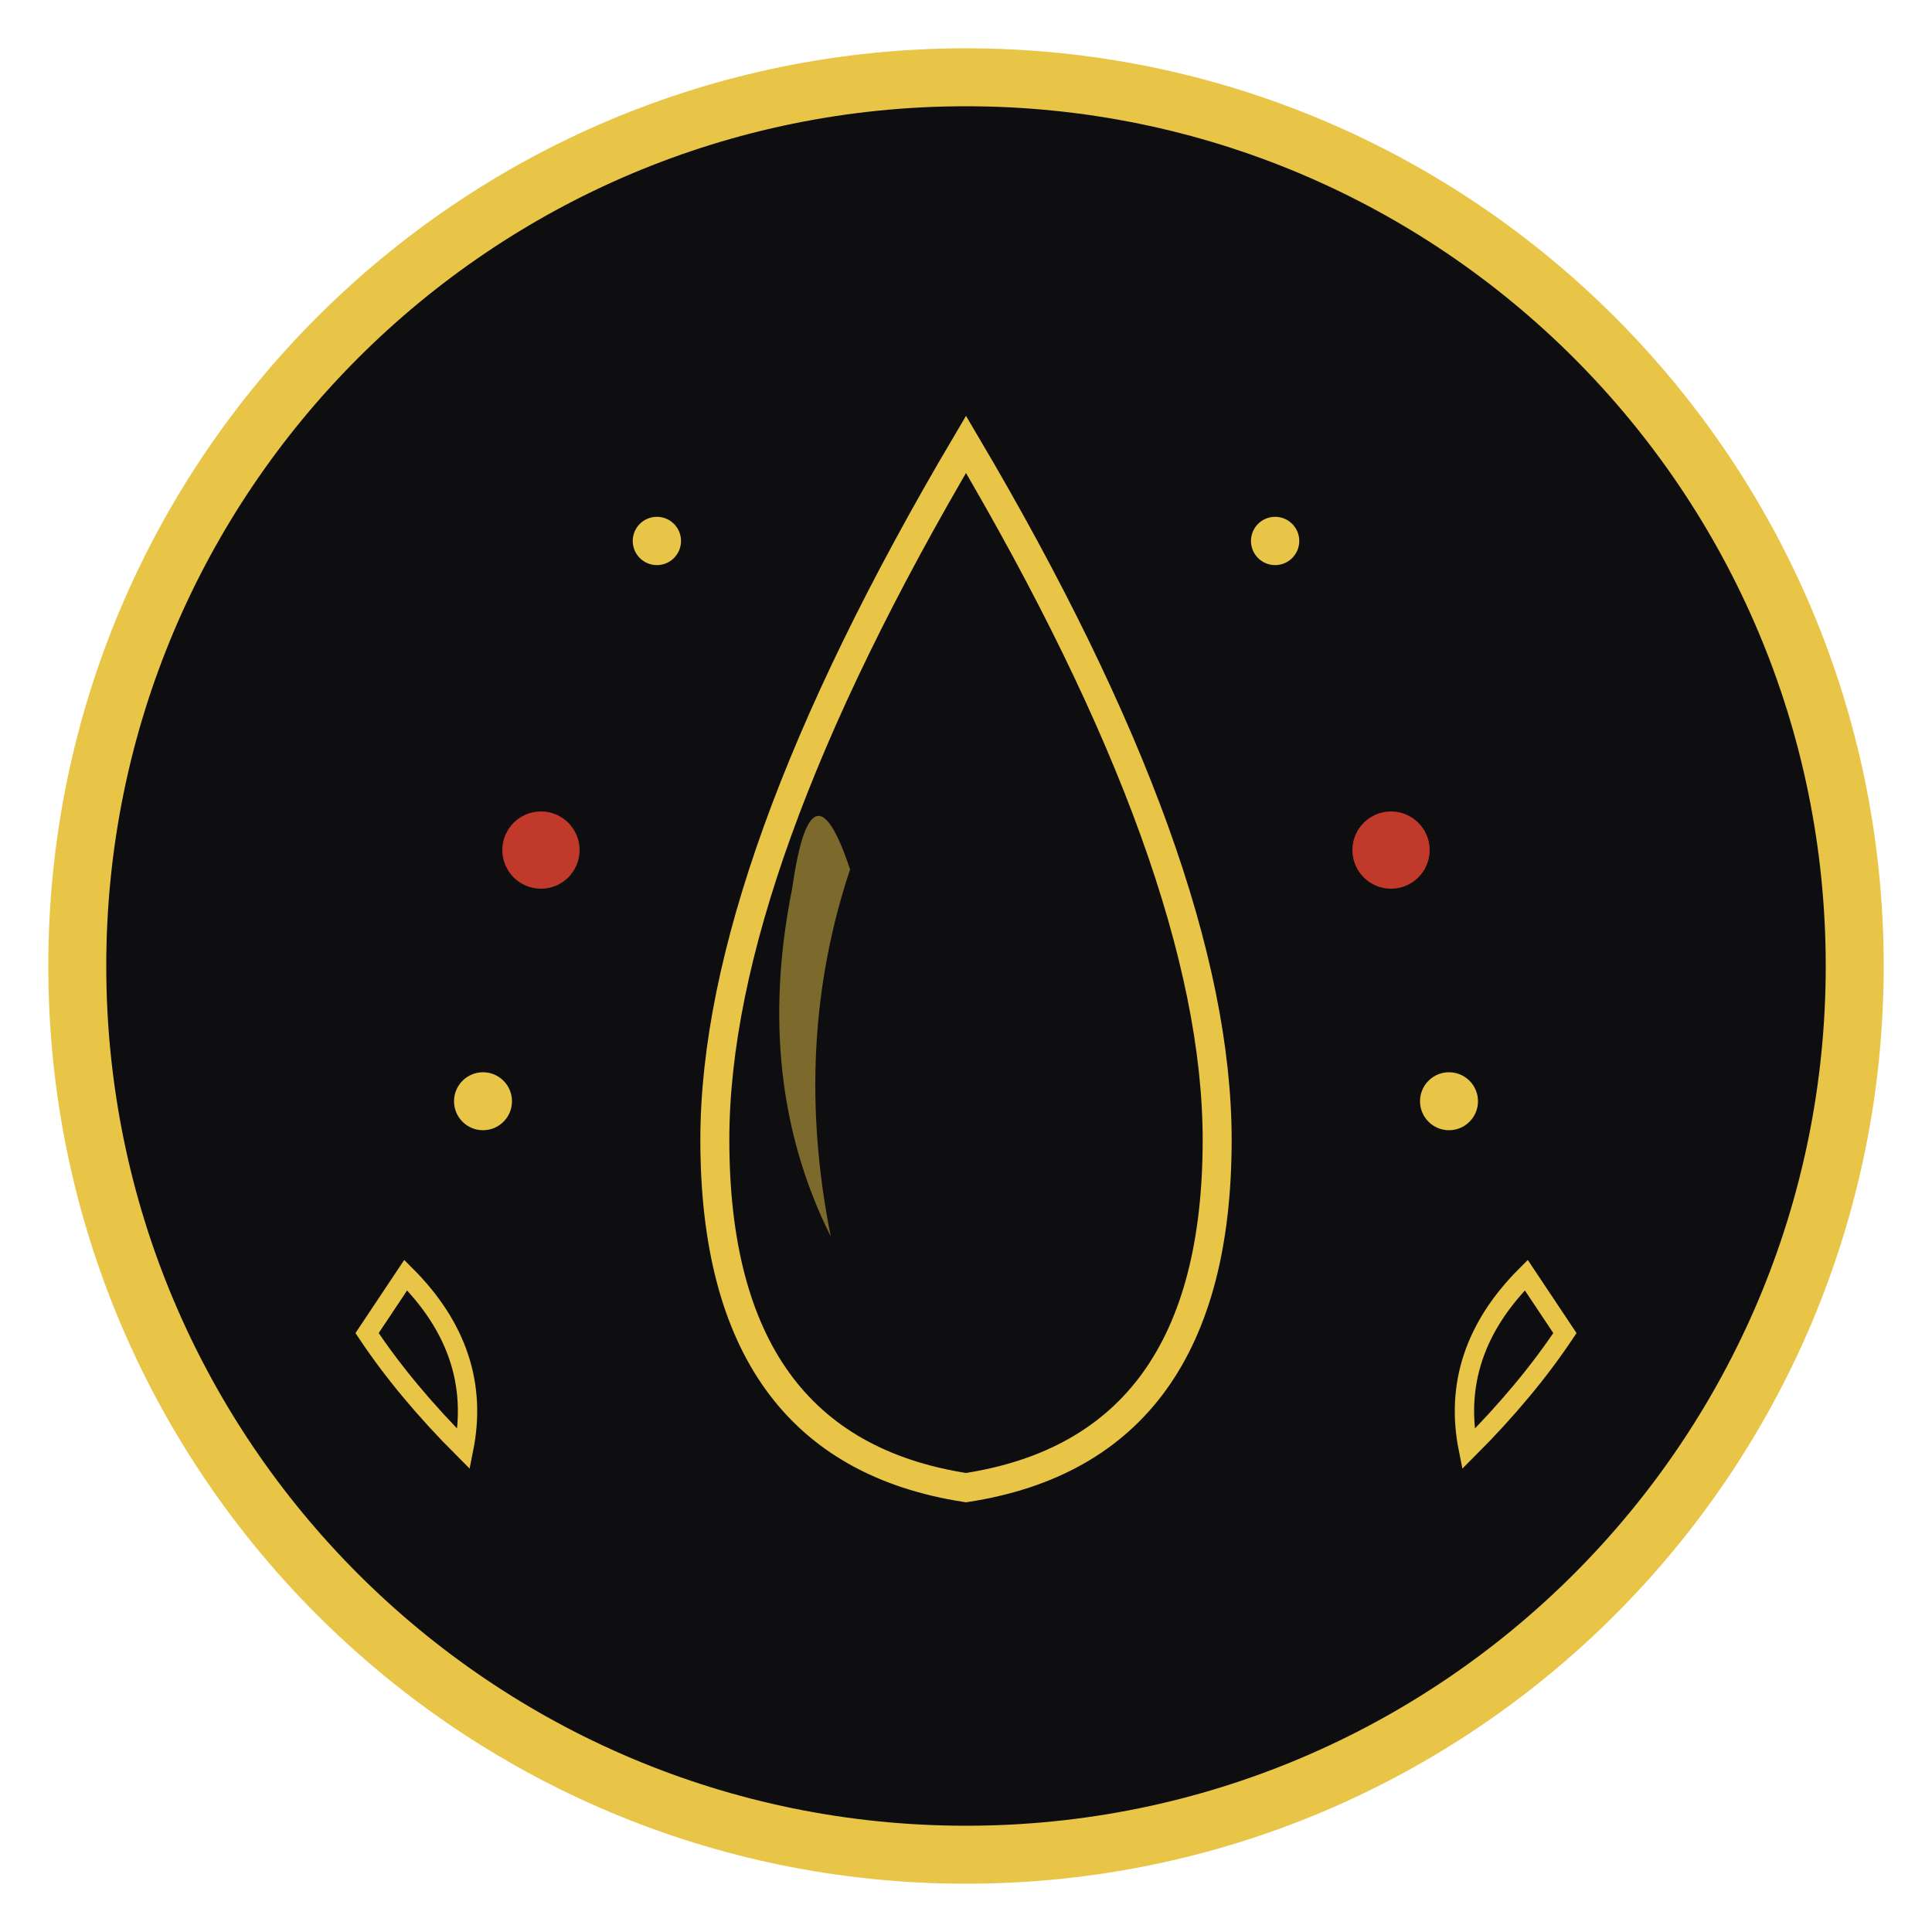
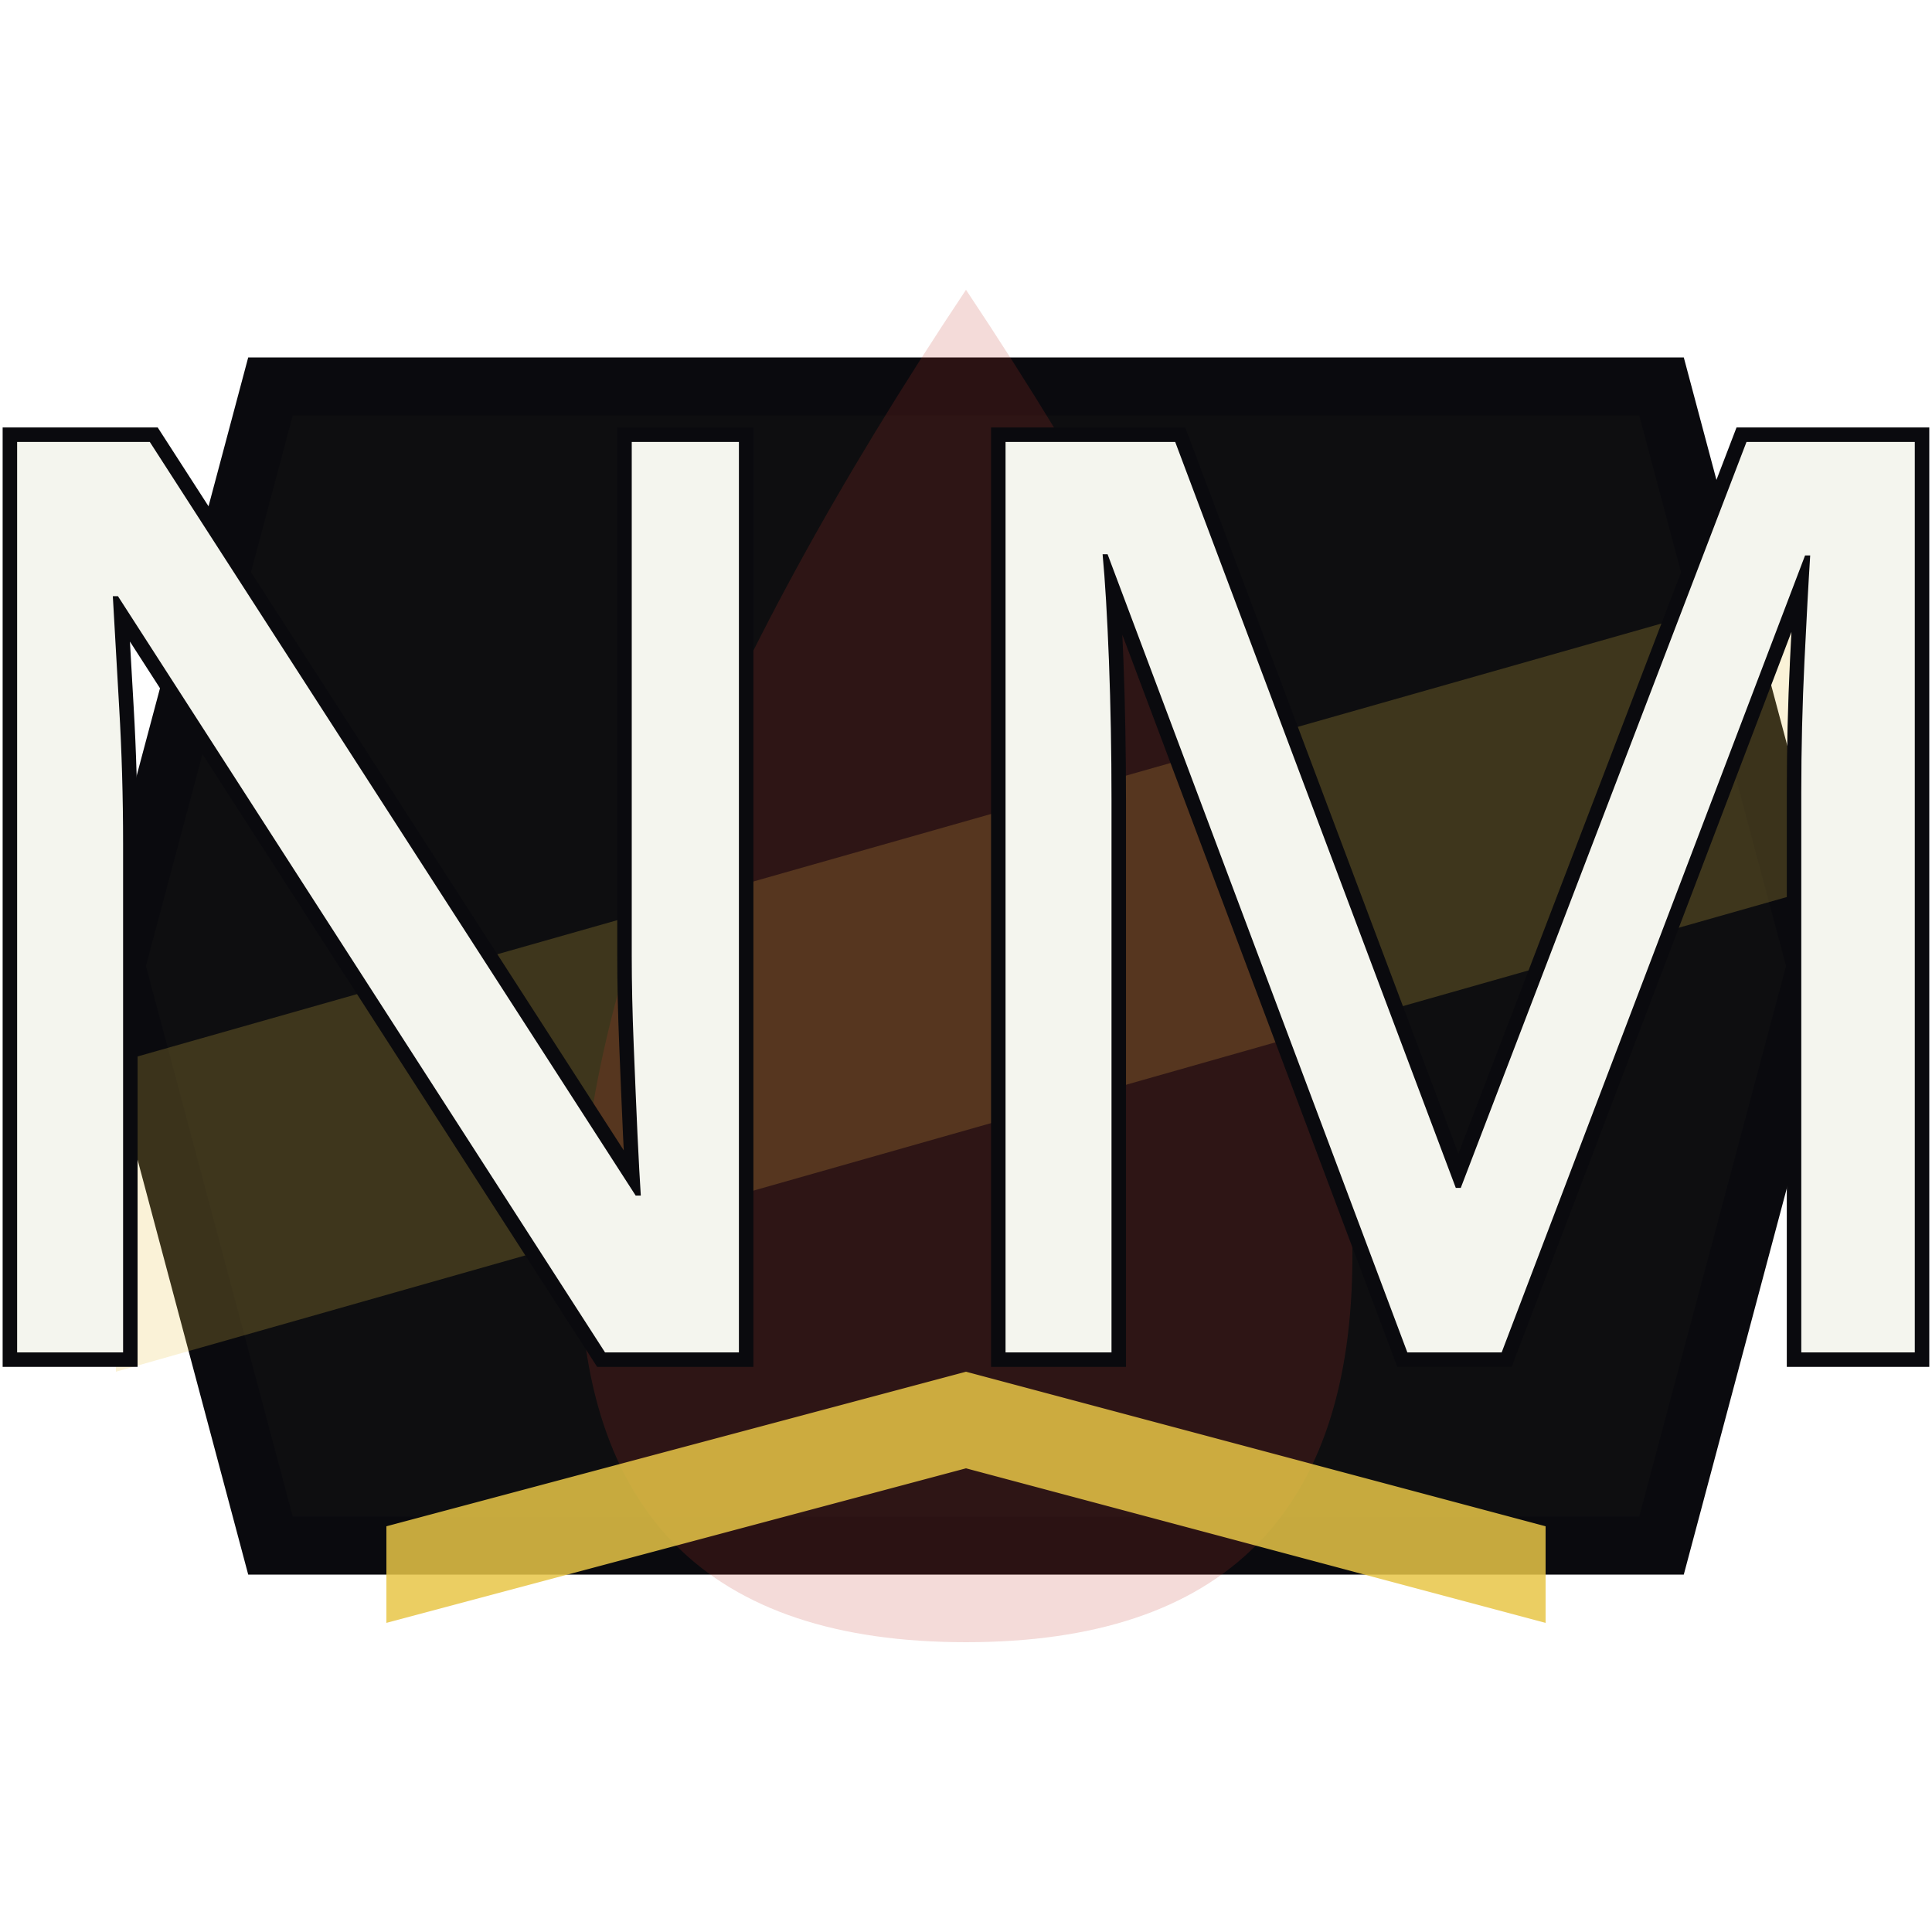
<svg xmlns="http://www.w3.org/2000/svg" viewBox="0 0 200 200">
-   <circle cx="100" cy="100" r="92" fill="#0E0E10" />
-   <circle cx="100" cy="100" r="92" fill="none" stroke="#E8C547" stroke-width="6" />
-   <g transform="translate(100 100)">
-     <path d="M0 -64 L8 -52 L-2 -38 L-12 -50 Z" fill="#0E0E10" opacity="0.001" />
-     <path d="M0 -54 Q26 -10 26 18 Q26 50 0 54 Q-26 50 -26 18 Q-26 -10 0 -54 Z" fill="#0E0E10" stroke="#E8C547" stroke-width="3" />
-     <path d="M-12 -10 Q-18 8 -14 28 Q-22 12 -18 -8 Q-16 -22 -12 -10 Z" fill="#E8C547" opacity="0.5" />
-     <circle cx="-44" cy="-12" r="4" fill="#C0392B" />
-     <circle cx="44" cy="-12" r="4" fill="#C0392B" />
-     <circle cx="-50" cy="14" r="3" fill="#E8C547" />
-     <circle cx="50" cy="14" r="3" fill="#E8C547" />
-     <circle cx="-32" cy="-44" r="2.5" fill="#E8C547" />
-     <circle cx="32" cy="-44" r="2.5" fill="#E8C547" />
-     <path d="M-58 32 Q-50 40 -52 50 Q-58 44 -62 38 Z" fill="#0E0E10" stroke="#E8C547" stroke-width="2" />
-     <path d="M58 32 Q50 40 52 50 Q58 44 62 38 Z" fill="#0E0E10" stroke="#E8C547" stroke-width="2" />
-   </g>
+   <path d="M28 40 L172 40 L188 100 L172 160 L28 160 L12 100 Z" fill="#0E0E10" stroke="#0A0A0E" stroke-width="6" />
+   <path d="M12 110 L188 60 L188 92 L12 142 Z" fill="#E8C547" opacity="0.22" />
+   <path d="M100 30 Q60 90 60 130 Q60 170 100 170 Q140 170 140 130 Q140 90 100 30 Z" fill="#C0392B" opacity="0.18" />
+   <path d="M40 158 L100 142 L160 158 L160 168 L100 152 L40 168 Z" fill="#E8C547" opacity="0.85" />
+   <text x="100" y="140" text-anchor="middle" font-family="Anton, Impact, 'Archivo Black', sans-serif" font-weight="400" font-size="132" fill="#F4F5EE" stroke="#0A0A0E" stroke-width="3" paint-order="stroke fill" letter-spacing="2">NM</text>
</svg>
